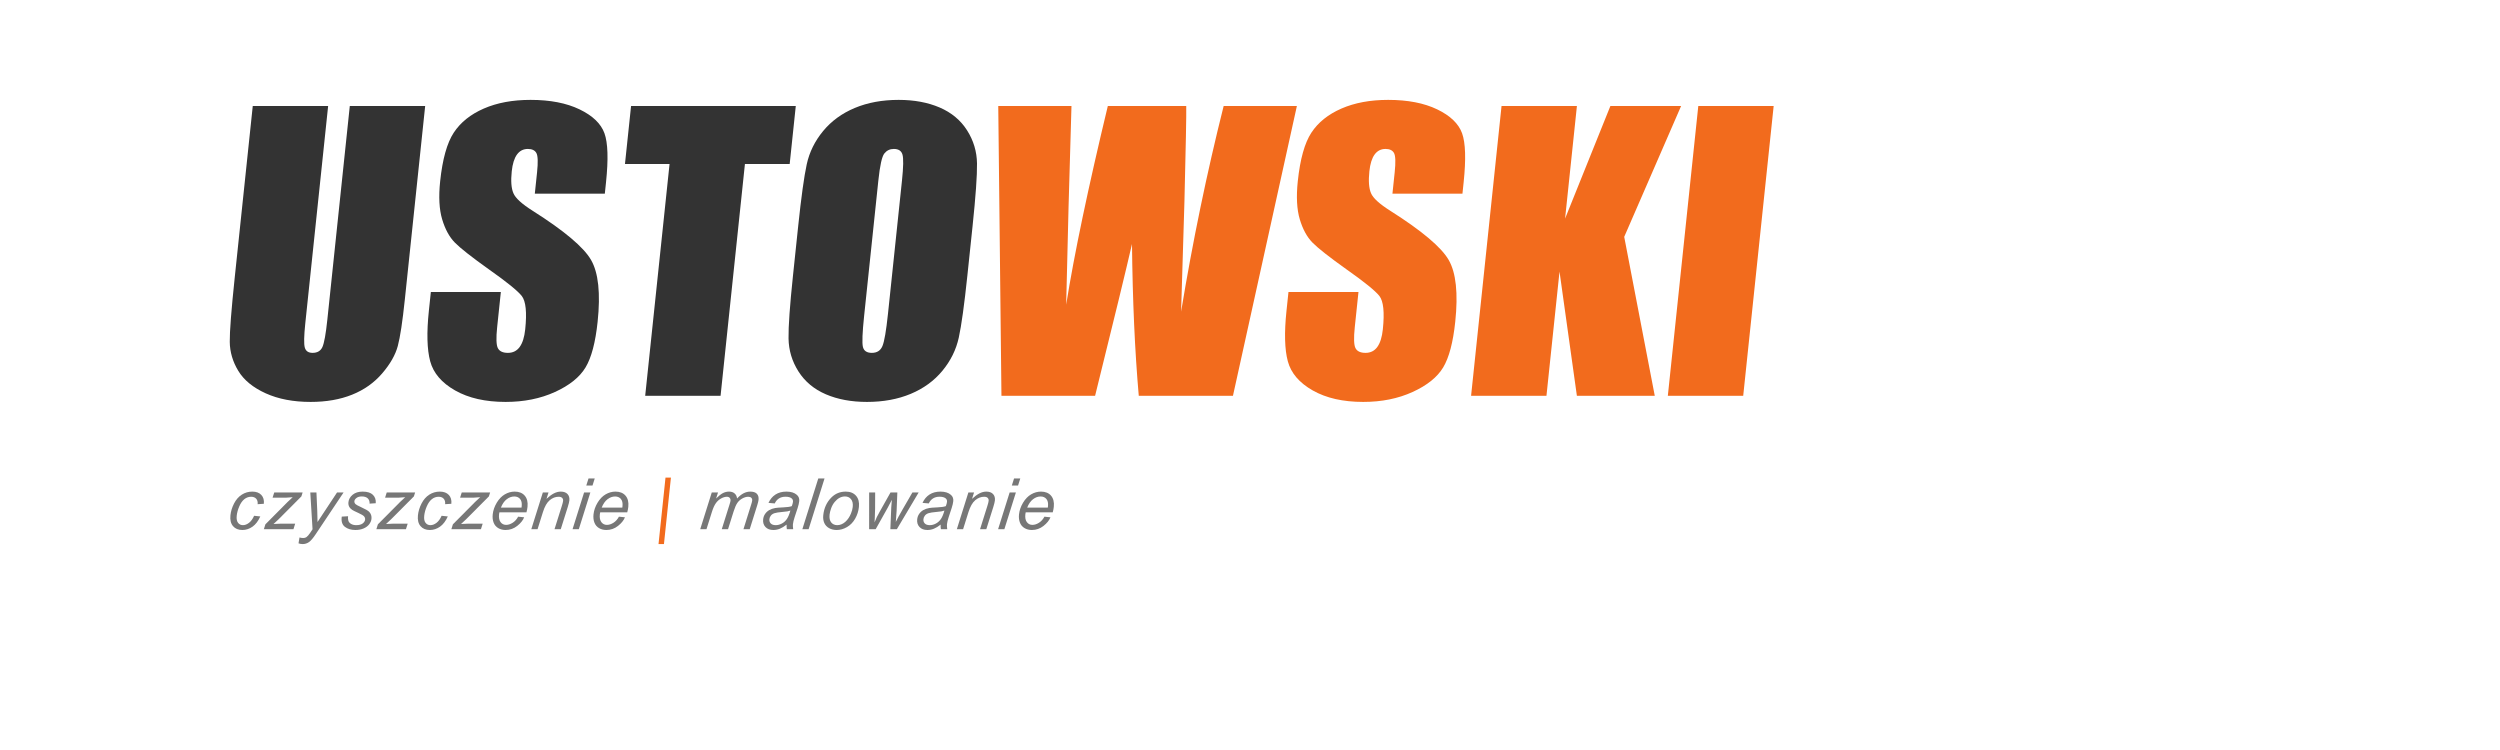
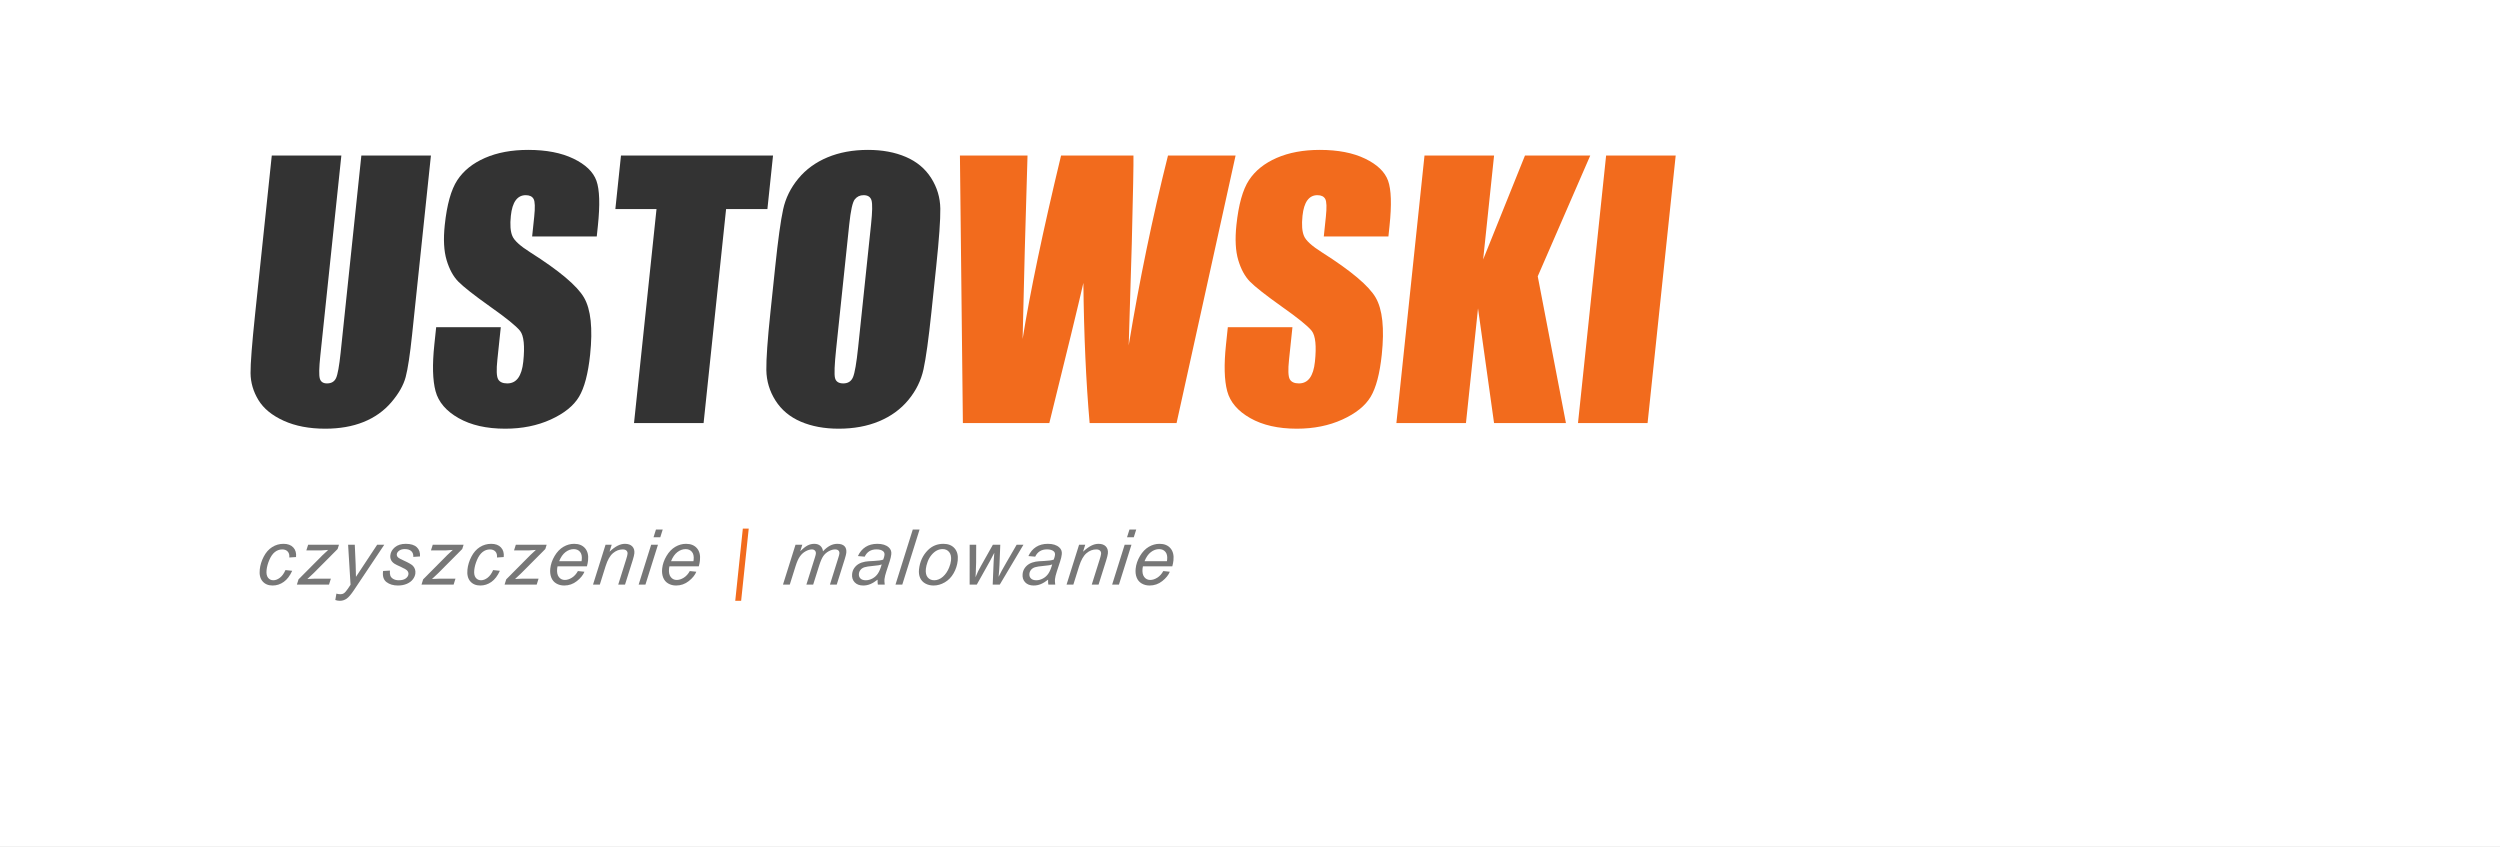
- <svg xmlns="http://www.w3.org/2000/svg" viewBox="0 0 600 180">
-   <rect width="600" height="180" fill="#ffffff" />
-   <path d="M1041 1619V537Q1041 353 1029.0 278.5Q1017 204 958.0 125.5Q899 47 802.5 6.5Q706 -34 575 -34Q430 -34 319.0 14.0Q208 62 153.0 139.0Q98 216 88.0 301.5Q78 387 78 661V1619H499V405Q499 299 510.5 269.5Q522 240 557 240Q597 240 608.5 272.5Q620 305 620 426V1619Z" transform="matrix(0.042969,0,0.004516,-0.042969,50.00,95.00)" fill="#333333" />
-   <path d="M976 1129H585V1249Q585 1333 570.0 1356.0Q555 1379 520 1379Q482 1379 462.5 1348.0Q443 1317 443 1254Q443 1173 465 1132Q486 1091 584 1033Q865 866 938 759Q1011 652 1011 414Q1011 241 970.5 159.0Q930 77 814.0 21.5Q698 -34 544 -34Q375 -34 255.5 30.0Q136 94 99.0 193.0Q62 292 62 474V580H453V383Q453 292 469.5 266.0Q486 240 528 240Q570 240 590.5 273.0Q611 306 611 371Q611 514 572 558Q532 602 375 705Q218 809 167.0 856.0Q116 903 82.5 986.0Q49 1069 49 1198Q49 1384 96.5 1470.0Q144 1556 250.0 1604.5Q356 1653 506 1653Q670 1653 785.5 1600.0Q901 1547 938.5 1466.5Q976 1386 976 1193Z" transform="matrix(0.042969,0,0.004516,-0.042969,98.12,95.00)" fill="#333333" />
-   <path d="M932 1619V1295H682V0H261V1295H12V1619Z" transform="matrix(0.042969,0,0.004516,-0.042969,143.63,95.00)" fill="#333333" />
-   <path d="M1046 671Q1046 427 1034.5 325.5Q1023 224 962.5 140.0Q902 56 799.0 11.0Q696 -34 559 -34Q429 -34 325.5 8.5Q222 51 159.0 136.0Q96 221 84.0 321.0Q72 421 72 671V948Q72 1192 83.5 1293.5Q95 1395 155.5 1479.0Q216 1563 319.0 1608.0Q422 1653 559 1653Q689 1653 792.5 1610.5Q896 1568 959.0 1483.0Q1022 1398 1034.0 1298.0Q1046 1198 1046 948ZM625 1203Q625 1316 612.5 1347.5Q600 1379 561 1379Q528 1379 510.5 1353.5Q493 1328 493 1203V447Q493 306 504.5 273.0Q516 240 558 240Q601 240 613.0 278.0Q625 316 625 459Z" transform="matrix(0.042969,0,0.004516,-0.042969,184.19,95.00)" fill="#333333" />
-   <path d="M1668 1619 1481 0H955Q883 373 828 848Q803 645 711 0H188L0 1619H409L452 1054L496 509Q519 932 612 1619H1050Q1059 1548 1096 1085L1142 470Q1177 1057 1259 1619Z" transform="matrix(0.042969,0,0.004516,-0.042969,232.27,95.00)" fill="#f26b1d" />
-   <path d="M976 1129H585V1249Q585 1333 570.0 1356.0Q555 1379 520 1379Q482 1379 462.5 1348.0Q443 1317 443 1254Q443 1173 465 1132Q486 1091 584 1033Q865 866 938 759Q1011 652 1011 414Q1011 241 970.5 159.0Q930 77 814.0 21.5Q698 -34 544 -34Q375 -34 255.5 30.0Q136 94 99.0 193.0Q62 292 62 474V580H453V383Q453 292 469.5 266.0Q486 240 528 240Q570 240 590.5 273.0Q611 306 611 371Q611 514 572 558Q532 602 375 705Q218 809 167.0 856.0Q116 903 82.5 986.0Q49 1069 49 1198Q49 1384 96.5 1470.0Q144 1556 250.0 1604.5Q356 1653 506 1653Q670 1653 785.5 1600.0Q901 1547 938.5 1466.5Q976 1386 976 1193Z" transform="matrix(0.042969,0,0.004516,-0.042969,303.95,95.00)" fill="#f26b1d" />
-   <path d="M1087 1619 846 888 1110 0H675L505 694V0H84V1619H505V990L692 1619Z" transform="matrix(0.042969,0,0.004516,-0.042969,349.45,95.00)" fill="#f26b1d" />
-   <path d="M505 1619V0H84V1619Z" transform="matrix(0.042969,0,0.004516,-0.042969,396.67,95.00)" fill="#f26b1d" />
-   <path d="M801 387 982 368Q914 169 788.5 72.5Q663 -24 503 -24Q330 -24 222.5 88.0Q115 200 115 401Q115 575 184.0 743.0Q253 911 381.5 998.5Q510 1086 675 1086Q846 1086 946.0 989.5Q1046 893 1046 734L868 722Q867 823 809.5 880.0Q752 937 658 937Q549 937 469.0 868.0Q389 799 343.5 658.5Q298 518 298 388Q298 252 358.0 184.0Q418 116 506 116Q594 116 674.5 183.0Q755 250 801 387Z" transform="matrix(0.008301,0,0.000872,-0.008301,54.00,127.00)" fill="#777777" />
-   <path d="M40 0 69 140 640 783Q701 851 776 924Q647 911 591 911H196L228 1062H1049L1025 948L449 301Q400 246 303 150Q454 159 510 159H928L895 0Z" transform="matrix(0.008301,0,0.000872,-0.008301,63.00,127.00)" fill="#777777" />
-   <path d="M0 -410 11 -240Q67 -256 120 -256Q175 -256 209 -231Q253 -198 305 -107L363 -3L186 1062H364L444 525Q468 366 485 207L960 1062H1149L472 -141Q374 -317 298.0 -374.0Q222 -431 123 -431Q60 -431 0 -410Z" transform="matrix(0.008301,0,0.000872,-0.008301,72.00,127.00)" fill="#777777" />
-   <path d="M85 363 266 374Q266 296 290.0 241.0Q314 186 378.5 151.0Q443 116 529 116Q649 116 709.0 164.0Q769 212 769 277Q769 324 733 366Q696 408 552.5 469.5Q409 531 369 556Q302 597 268.0 652.5Q234 708 234 780Q234 906 334.0 996.0Q434 1086 614 1086Q814 1086 918.5 993.5Q1023 901 1027 750L850 738Q846 834 782.0 890.0Q718 946 601 946Q507 946 455.0 903.0Q403 860 403 810Q403 760 448 722Q478 696 603 642Q811 552 865 500Q951 417 951 298Q951 219 902.5 143.0Q854 67 754.5 21.5Q655 -24 520 -24Q336 -24 207 67Q78 158 85 363Z" transform="matrix(0.008301,0,0.000872,-0.008301,81.00,127.00)" fill="#777777" />
-   <path d="M40 0 69 140 640 783Q701 851 776 924Q647 911 591 911H196L228 1062H1049L1025 948L449 301Q400 246 303 150Q454 159 510 159H928L895 0Z" transform="matrix(0.008301,0,0.000872,-0.008301,90.00,127.00)" fill="#777777" />
-   <path d="M801 387 982 368Q914 169 788.5 72.5Q663 -24 503 -24Q330 -24 222.5 88.0Q115 200 115 401Q115 575 184.0 743.0Q253 911 381.5 998.5Q510 1086 675 1086Q846 1086 946.0 989.5Q1046 893 1046 734L868 722Q867 823 809.5 880.0Q752 937 658 937Q549 937 469.0 868.0Q389 799 343.5 658.5Q298 518 298 388Q298 252 358.0 184.0Q418 116 506 116Q594 116 674.5 183.0Q755 250 801 387Z" transform="matrix(0.008301,0,0.000872,-0.008301,99.00,127.00)" fill="#777777" />
-   <path d="M40 0 69 140 640 783Q701 851 776 924Q647 911 591 911H196L228 1062H1049L1025 948L449 301Q400 246 303 150Q454 159 510 159H928L895 0Z" transform="matrix(0.008301,0,0.000872,-0.008301,108.00,127.00)" fill="#777777" />
-   <path d="M848 361 1024 343Q986 212 849.5 94.0Q713 -24 524 -24Q406 -24 307.5 30.5Q209 85 157.5 189.0Q106 293 106 426Q106 600 186.5 763.5Q267 927 395.0 1006.5Q523 1086 672 1086Q862 1086 975.5 968.0Q1089 850 1089 646Q1089 568 1075 486H293Q289 455 289 430Q289 281 357.5 202.5Q426 124 525 124Q618 124 708.0 185.0Q798 246 848 361ZM322 624H918Q919 652 919 664Q919 800 851.0 872.5Q783 945 676 945Q560 945 464.5 865.0Q369 785 322 624Z" transform="matrix(0.008301,0,0.000872,-0.008301,117.00,127.00)" fill="#777777" />
-   <path d="M68 0 290 1062H454L415 877Q522 986 615.0 1036.0Q708 1086 805 1086Q934 1086 1007.5 1016.0Q1081 946 1081 829Q1081 770 1055 643L920 0H739L880 673Q901 771 901 818Q901 871 864.5 904.0Q828 937 759 937Q620 937 511.5 837.0Q403 737 352 494L249 0Z" transform="matrix(0.008301,0,0.000872,-0.008301,126.95,127.00)" fill="#777777" />
-   <path d="M325 1261 368 1466H548L505 1261ZM61 0 283 1062H464L242 0Z" transform="matrix(0.008301,0,0.000872,-0.008301,136.91,127.00)" fill="#777777" />
-   <path d="M848 361 1024 343Q986 212 849.5 94.0Q713 -24 524 -24Q406 -24 307.5 30.5Q209 85 157.5 189.0Q106 293 106 426Q106 600 186.5 763.5Q267 927 395.0 1006.5Q523 1086 672 1086Q862 1086 975.5 968.0Q1089 850 1089 646Q1089 568 1075 486H293Q289 455 289 430Q289 281 357.5 202.5Q426 124 525 124Q618 124 708.0 185.0Q798 246 848 361ZM322 624H918Q919 652 919 664Q919 800 851.0 872.5Q783 945 676 945Q560 945 464.5 865.0Q369 785 322 624Z" transform="matrix(0.008301,0,0.000872,-0.008301,141.19,127.00)" fill="#777777" />
-   <path d="M188 -431V1491H345V-431Z" transform="matrix(0.008301,0,0.000872,-0.008301,156.86,127.00)" fill="#f26b1d" />
-   <path d="M67 0 289 1062H470L433 887Q534 1000 613.5 1043.0Q693 1086 786 1086Q885 1086 951.5 1033.5Q1018 981 1039 887Q1120 987 1209.5 1036.5Q1299 1086 1398 1086Q1531 1086 1597.5 1023.0Q1664 960 1664 846Q1664 797 1641 684L1498 0H1317L1463 702Q1482 788 1482 825Q1482 877 1449.0 907.0Q1416 937 1356 937Q1275 937 1191.0 888.0Q1107 839 1060.5 759.5Q1014 680 979 515L871 0H690L840 717Q856 790 856 821Q856 873 823.5 905.0Q791 937 739 937Q662 937 577.5 888.0Q493 839 440.0 751.5Q387 664 353 502L248 0Z" transform="matrix(0.008301,0,0.000872,-0.008301,167.50,127.00)" fill="#777777" />
-   <path d="M784 132Q690 51 603.0 13.5Q516 -24 417 -24Q270 -24 180.0 62.5Q90 149 90 284Q90 373 130.5 441.5Q171 510 238.0 551.5Q305 593 402 611Q463 623 633.5 630.0Q804 637 878 666Q899 740 899 789Q899 852 853 888Q790 938 669 938Q555 938 482.5 887.5Q410 837 377 744L194 760Q250 918 371.5 1002.0Q493 1086 678 1086Q875 1086 990 992Q1078 922 1078 810Q1078 725 1053 613L994 349Q966 223 966 144Q966 94 988 0H805Q790 52 784 132ZM851 538Q813 523 769.5 515.0Q726 507 624 498Q466 484 401.0 462.5Q336 441 303.0 394.0Q270 347 270 290Q270 214 322.5 165.0Q375 116 472 116Q562 116 645.0 163.5Q728 211 776.0 296.0Q824 381 851 538Z" transform="matrix(0.008301,0,0.000872,-0.008301,182.16,127.00)" fill="#777777" />
-   <path d="M54 0 360 1466H541L235 0Z" transform="matrix(0.008301,0,0.000872,-0.008301,192.12,127.00)" fill="#777777" />
-   <path d="M100 403Q100 714 283 918Q434 1086 679 1086Q871 1086 988.5 966.0Q1106 846 1106 642Q1106 459 1032.0 301.5Q958 144 821.5 60.0Q685 -24 534 -24Q410 -24 308.5 29.0Q207 82 153.5 179.0Q100 276 100 403ZM281 421Q281 271 353.0 193.5Q425 116 536 116Q594 116 651.0 139.5Q708 163 757.0 211.0Q806 259 840.5 320.5Q875 382 896 453Q927 552 927 643Q927 787 854.5 866.5Q782 946 672 946Q587 946 517.0 905.5Q447 865 390.5 787.0Q334 709 307.5 605.5Q281 502 281 421Z" transform="matrix(0.008301,0,0.000872,-0.008301,196.40,127.00)" fill="#777777" />
-   <path d="M270 0 159 1062H333L381 585L400 317Q402 287 406 196Q436 298 457.0 352.5Q478 407 524 508L777 1062H974L1009 531Q1017 410 1019 208Q1069 342 1182 580L1410 1062H1591L1072 0H884L844 623Q840 681 838 849Q797 742 741 618L460 0Z" transform="matrix(0.008301,0,0.000872,-0.008301,206.35,127.00)" fill="#777777" />
-   <path d="M784 132Q690 51 603.0 13.5Q516 -24 417 -24Q270 -24 180.0 62.5Q90 149 90 284Q90 373 130.5 441.5Q171 510 238.0 551.5Q305 593 402 611Q463 623 633.5 630.0Q804 637 878 666Q899 740 899 789Q899 852 853 888Q790 938 669 938Q555 938 482.5 887.5Q410 837 377 744L194 760Q250 918 371.5 1002.0Q493 1086 678 1086Q875 1086 990 992Q1078 922 1078 810Q1078 725 1053 613L994 349Q966 223 966 144Q966 94 988 0H805Q790 52 784 132ZM851 538Q813 523 769.5 515.0Q726 507 624 498Q466 484 401.0 462.5Q336 441 303.0 394.0Q270 347 270 290Q270 214 322.5 165.0Q375 116 472 116Q562 116 645.0 163.5Q728 211 776.0 296.0Q824 381 851 538Z" transform="matrix(0.008301,0,0.000872,-0.008301,219.13,127.00)" fill="#777777" />
-   <path d="M68 0 290 1062H454L415 877Q522 986 615.0 1036.0Q708 1086 805 1086Q934 1086 1007.5 1016.0Q1081 946 1081 829Q1081 770 1055 643L920 0H739L880 673Q901 771 901 818Q901 871 864.5 904.0Q828 937 759 937Q620 937 511.5 837.0Q403 737 352 494L249 0Z" transform="matrix(0.008301,0,0.000872,-0.008301,229.08,127.00)" fill="#777777" />
-   <path d="M325 1261 368 1466H548L505 1261ZM61 0 283 1062H464L242 0Z" transform="matrix(0.008301,0,0.000872,-0.008301,239.04,127.00)" fill="#777777" />
-   <path d="M848 361 1024 343Q986 212 849.5 94.0Q713 -24 524 -24Q406 -24 307.5 30.5Q209 85 157.5 189.0Q106 293 106 426Q106 600 186.5 763.5Q267 927 395.0 1006.5Q523 1086 672 1086Q862 1086 975.5 968.0Q1089 850 1089 646Q1089 568 1075 486H293Q289 455 289 430Q289 281 357.5 202.5Q426 124 525 124Q618 124 708.0 185.0Q798 246 848 361ZM322 624H918Q919 652 919 664Q919 800 851.0 872.5Q783 945 676 945Q560 945 464.5 865.0Q369 785 322 624Z" transform="matrix(0.008301,0,0.000872,-0.008301,243.31,127.00)" fill="#777777" />
+ <svg xmlns="http://www.w3.org/2000/svg" viewBox="0 0 650 220">
+   <rect width="650" height="220" fill="#ffffff" />
+   <path d="M1041 1619V537Q1041 353 1029.0 278.5Q1017 204 958.0 125.5Q899 47 802.5 6.5Q706 -34 575 -34Q430 -34 319.0 14.0Q208 62 153.0 139.0Q98 216 88.0 301.5Q78 387 78 661V1619H499V405Q499 299 510.5 269.5Q522 240 557 240Q597 240 608.5 272.5Q620 305 620 426V1619Z" transform="matrix(0.042969,0,0.004516,-0.042969,60.00,110.00)" fill="#333333" />
+   <path d="M976 1129H585V1249Q585 1333 570.0 1356.0Q555 1379 520 1379Q482 1379 462.5 1348.0Q443 1317 443 1254Q443 1173 465 1132Q486 1091 584 1033Q865 866 938 759Q1011 652 1011 414Q1011 241 970.5 159.0Q930 77 814.0 21.5Q698 -34 544 -34Q375 -34 255.5 30.0Q136 94 99.0 193.0Q62 292 62 474V580H453V383Q453 292 469.5 266.0Q486 240 528 240Q570 240 590.5 273.0Q611 306 611 371Q611 514 572 558Q532 602 375 705Q218 809 167.0 856.0Q116 903 82.5 986.0Q49 1069 49 1198Q49 1384 96.5 1470.0Q144 1556 250.0 1604.5Q356 1653 506 1653Q670 1653 785.5 1600.0Q901 1547 938.5 1466.5Q976 1386 976 1193Z" transform="matrix(0.042969,0,0.004516,-0.042969,108.12,110.00)" fill="#333333" />
+   <path d="M932 1619V1295H682V0H261V1295H12V1619Z" transform="matrix(0.042969,0,0.004516,-0.042969,153.63,110.00)" fill="#333333" />
+   <path d="M1046 671Q1046 427 1034.5 325.5Q1023 224 962.5 140.0Q902 56 799.0 11.0Q696 -34 559 -34Q429 -34 325.5 8.5Q222 51 159.0 136.0Q96 221 84.0 321.0Q72 421 72 671V948Q72 1192 83.5 1293.5Q95 1395 155.5 1479.0Q216 1563 319.0 1608.0Q422 1653 559 1653Q689 1653 792.5 1610.5Q896 1568 959.0 1483.0Q1022 1398 1034.0 1298.0Q1046 1198 1046 948ZM625 1203Q625 1316 612.5 1347.5Q600 1379 561 1379Q528 1379 510.5 1353.5Q493 1328 493 1203V447Q493 306 504.5 273.0Q516 240 558 240Q601 240 613.0 278.0Q625 316 625 459Z" transform="matrix(0.042969,0,0.004516,-0.042969,194.19,110.00)" fill="#333333" />
+   <path d="M1668 1619 1481 0H955Q883 373 828 848Q803 645 711 0H188L0 1619H409L452 1054L496 509Q519 932 612 1619H1050Q1059 1548 1096 1085L1142 470Q1177 1057 1259 1619Z" transform="matrix(0.042969,0,0.004516,-0.042969,242.27,110.00)" fill="#f26b1d" />
+   <path d="M976 1129H585V1249Q585 1333 570.0 1356.0Q555 1379 520 1379Q482 1379 462.5 1348.0Q443 1317 443 1254Q443 1173 465 1132Q486 1091 584 1033Q865 866 938 759Q1011 652 1011 414Q1011 241 970.5 159.0Q930 77 814.0 21.5Q698 -34 544 -34Q375 -34 255.5 30.0Q136 94 99.0 193.0Q62 292 62 474V580H453V383Q453 292 469.5 266.0Q486 240 528 240Q570 240 590.5 273.0Q611 306 611 371Q611 514 572 558Q532 602 375 705Q218 809 167.0 856.0Q116 903 82.5 986.0Q49 1069 49 1198Q49 1384 96.5 1470.0Q144 1556 250.0 1604.5Q356 1653 506 1653Q670 1653 785.5 1600.0Q901 1547 938.5 1466.5Q976 1386 976 1193Z" transform="matrix(0.042969,0,0.004516,-0.042969,313.95,110.00)" fill="#f26b1d" />
+   <path d="M1087 1619 846 888 1110 0H675L505 694V0H84V1619H505V990L692 1619Z" transform="matrix(0.042969,0,0.004516,-0.042969,359.45,110.00)" fill="#f26b1d" />
+   <path d="M505 1619V0H84V1619Z" transform="matrix(0.042969,0,0.004516,-0.042969,406.67,110.00)" fill="#f26b1d" />
+   <path d="M801 387 982 368Q914 169 788.5 72.5Q663 -24 503 -24Q330 -24 222.5 88.0Q115 200 115 401Q115 575 184.0 743.0Q253 911 381.5 998.5Q510 1086 675 1086Q846 1086 946.0 989.5Q1046 893 1046 734L868 722Q867 823 809.5 880.0Q752 937 658 937Q549 937 469.0 868.0Q389 799 343.5 658.5Q298 518 298 388Q298 252 358.0 184.0Q418 116 506 116Q594 116 674.5 183.0Q755 250 801 387Z" transform="matrix(0.009766,0,0.001026,-0.009766,66.00,152.00)" fill="#777777" />
+   <path d="M40 0 69 140 640 783Q701 851 776 924Q647 911 591 911H196L228 1062H1049L1025 948L449 301Q400 246 303 150Q454 159 510 159H928L895 0Z" transform="matrix(0.009766,0,0.001026,-0.009766,76.80,152.00)" fill="#777777" />
+   <path d="M0 -410 11 -240Q67 -256 120 -256Q175 -256 209 -231Q253 -198 305 -107L363 -3L186 1062H364L444 525Q468 366 485 207L960 1062H1149L472 -141Q374 -317 298.0 -374.0Q222 -431 123 -431Q60 -431 0 -410Z" transform="matrix(0.009766,0,0.001026,-0.009766,87.60,152.00)" fill="#777777" />
+   <path d="M85 363 266 374Q266 296 290.0 241.0Q314 186 378.5 151.0Q443 116 529 116Q649 116 709.0 164.0Q769 212 769 277Q769 324 733 366Q696 408 552.5 469.5Q409 531 369 556Q302 597 268.0 652.5Q234 708 234 780Q234 906 334.0 996.0Q434 1086 614 1086Q814 1086 918.5 993.5Q1023 901 1027 750L850 738Q846 834 782.0 890.0Q718 946 601 946Q507 946 455.0 903.0Q403 860 403 810Q403 760 448 722Q478 696 603 642Q811 552 865 500Q951 417 951 298Q951 219 902.5 143.0Q854 67 754.5 21.5Q655 -24 520 -24Q336 -24 207 67Q78 158 85 363Z" transform="matrix(0.009766,0,0.001026,-0.009766,98.40,152.00)" fill="#777777" />
+   <path d="M40 0 69 140 640 783Q701 851 776 924Q647 911 591 911H196L228 1062H1049L1025 948L449 301Q400 246 303 150Q454 159 510 159H928L895 0Z" transform="matrix(0.009766,0,0.001026,-0.009766,109.20,152.00)" fill="#777777" />
+   <path d="M801 387 982 368Q914 169 788.5 72.5Q663 -24 503 -24Q330 -24 222.5 88.0Q115 200 115 401Q115 575 184.0 743.0Q253 911 381.5 998.5Q510 1086 675 1086Q846 1086 946.0 989.5Q1046 893 1046 734L868 722Q867 823 809.5 880.0Q752 937 658 937Q549 937 469.0 868.0Q389 799 343.5 658.5Q298 518 298 388Q298 252 358.0 184.0Q418 116 506 116Q594 116 674.5 183.0Q755 250 801 387Z" transform="matrix(0.009766,0,0.001026,-0.009766,120.00,152.00)" fill="#777777" />
+   <path d="M40 0 69 140 640 783Q701 851 776 924Q647 911 591 911H196L228 1062H1049L1025 948L449 301Q400 246 303 150Q454 159 510 159H928L895 0Z" transform="matrix(0.009766,0,0.001026,-0.009766,130.80,152.00)" fill="#777777" />
+   <path d="M848 361 1024 343Q986 212 849.5 94.0Q713 -24 524 -24Q406 -24 307.5 30.5Q209 85 157.5 189.0Q106 293 106 426Q106 600 186.5 763.5Q267 927 395.0 1006.5Q523 1086 672 1086Q862 1086 975.5 968.0Q1089 850 1089 646Q1089 568 1075 486H293Q289 455 289 430Q289 281 357.5 202.5Q426 124 525 124Q618 124 708.0 185.0Q798 246 848 361ZM322 624H918Q919 652 919 664Q919 800 851.0 872.5Q783 945 676 945Q560 945 464.5 865.0Q369 785 322 624Z" transform="matrix(0.009766,0,0.001026,-0.009766,141.60,152.00)" fill="#777777" />
+   <path d="M68 0 290 1062H454L415 877Q522 986 615.0 1036.0Q708 1086 805 1086Q934 1086 1007.5 1016.0Q1081 946 1081 829Q1081 770 1055 643L920 0H739L880 673Q901 771 901 818Q901 871 864.5 904.0Q828 937 759 937Q620 937 511.5 837.0Q403 737 352 494L249 0Z" transform="matrix(0.009766,0,0.001026,-0.009766,153.52,152.00)" fill="#777777" />
+   <path d="M325 1261 368 1466H548L505 1261ZM61 0 283 1062H464L242 0Z" transform="matrix(0.009766,0,0.001026,-0.009766,165.45,152.00)" fill="#777777" />
+   <path d="M848 361 1024 343Q986 212 849.5 94.0Q713 -24 524 -24Q406 -24 307.5 30.5Q209 85 157.5 189.0Q106 293 106 426Q106 600 186.5 763.5Q267 927 395.0 1006.5Q523 1086 672 1086Q862 1086 975.5 968.0Q1089 850 1089 646Q1089 568 1075 486H293Q289 455 289 430Q289 281 357.5 202.5Q426 124 525 124Q618 124 708.0 185.0Q798 246 848 361ZM322 624H918Q919 652 919 664Q919 800 851.0 872.5Q783 945 676 945Q560 945 464.5 865.0Q369 785 322 624Z" transform="matrix(0.009766,0,0.001026,-0.009766,170.69,152.00)" fill="#777777" />
+   <path d="M188 -431V1491H345V-431Z" transform="matrix(0.009766,0,0.001026,-0.009766,189.77,152.00)" fill="#f26b1d" />
+   <path d="M67 0 289 1062H470L433 887Q534 1000 613.5 1043.0Q693 1086 786 1086Q885 1086 951.5 1033.5Q1018 981 1039 887Q1120 987 1209.5 1036.5Q1299 1086 1398 1086Q1531 1086 1597.5 1023.0Q1664 960 1664 846Q1664 797 1641 684L1498 0H1317L1463 702Q1482 788 1482 825Q1482 877 1449.0 907.0Q1416 937 1356 937Q1275 937 1191.0 888.0Q1107 839 1060.5 759.5Q1014 680 979 515L871 0H690L840 717Q856 790 856 821Q856 873 823.5 905.0Q791 937 739 937Q662 937 577.5 888.0Q493 839 440.0 751.5Q387 664 353 502L248 0Z" transform="matrix(0.009766,0,0.001026,-0.009766,202.92,152.00)" fill="#777777" />
+   <path d="M784 132Q690 51 603.0 13.5Q516 -24 417 -24Q270 -24 180.0 62.5Q90 149 90 284Q90 373 130.5 441.5Q171 510 238.0 551.5Q305 593 402 611Q463 623 633.5 630.0Q804 637 878 666Q899 740 899 789Q899 852 853 888Q790 938 669 938Q555 938 482.5 887.5Q410 837 377 744L194 760Q250 918 371.5 1002.0Q493 1086 678 1086Q875 1086 990 992Q1078 922 1078 810Q1078 725 1053 613L994 349Q966 223 966 144Q966 94 988 0H805Q790 52 784 132ZM851 538Q813 523 769.5 515.0Q726 507 624 498Q466 484 401.0 462.5Q336 441 303.0 394.0Q270 347 270 290Q270 214 322.5 165.0Q375 116 472 116Q562 116 645.0 163.5Q728 211 776.0 296.0Q824 381 851 538Z" transform="matrix(0.009766,0,0.001026,-0.009766,220.38,152.00)" fill="#777777" />
+   <path d="M54 0 360 1466H541L235 0Z" transform="matrix(0.009766,0,0.001026,-0.009766,232.30,152.00)" fill="#777777" />
+   <path d="M100 403Q100 714 283 918Q434 1086 679 1086Q871 1086 988.5 966.0Q1106 846 1106 642Q1106 459 1032.0 301.5Q958 144 821.5 60.0Q685 -24 534 -24Q410 -24 308.5 29.0Q207 82 153.5 179.0Q100 276 100 403ZM281 421Q281 271 353.0 193.5Q425 116 536 116Q594 116 651.0 139.5Q708 163 757.0 211.0Q806 259 840.5 320.5Q875 382 896 453Q927 552 927 643Q927 787 854.5 866.5Q782 946 672 946Q587 946 517.0 905.5Q447 865 390.5 787.0Q334 709 307.5 605.5Q281 502 281 421Z" transform="matrix(0.009766,0,0.001026,-0.009766,237.55,152.00)" fill="#777777" />
+   <path d="M270 0 159 1062H333L381 585L400 317Q402 287 406 196Q436 298 457.0 352.5Q478 407 524 508L777 1062H974L1009 531Q1017 410 1019 208Q1069 342 1182 580L1410 1062H1591L1072 0H884L844 623Q840 681 838 849Q797 742 741 618L460 0Z" transform="matrix(0.009766,0,0.001026,-0.009766,249.47,152.00)" fill="#777777" />
+   <path d="M784 132Q690 51 603.0 13.5Q516 -24 417 -24Q270 -24 180.0 62.5Q90 149 90 284Q90 373 130.5 441.5Q171 510 238.0 551.5Q305 593 402 611Q463 623 633.5 630.0Q804 637 878 666Q899 740 899 789Q899 852 853 888Q790 938 669 938Q555 938 482.5 887.5Q410 837 377 744L194 760Q250 918 371.5 1002.0Q493 1086 678 1086Q875 1086 990 992Q1078 922 1078 810Q1078 725 1053 613L994 349Q966 223 966 144Q966 94 988 0H805Q790 52 784 132ZM851 538Q813 523 769.5 515.0Q726 507 624 498Q466 484 401.0 462.5Q336 441 303.0 394.0Q270 347 270 290Q270 214 322.5 165.0Q375 116 472 116Q562 116 645.0 163.5Q728 211 776.0 296.0Q824 381 851 538Z" transform="matrix(0.009766,0,0.001026,-0.009766,264.71,152.00)" fill="#777777" />
+   <path d="M68 0 290 1062H454L415 877Q522 986 615.0 1036.0Q708 1086 805 1086Q934 1086 1007.5 1016.0Q1081 946 1081 829Q1081 770 1055 643L920 0H739L880 673Q901 771 901 818Q901 871 864.5 904.0Q828 937 759 937Q620 937 511.5 837.0Q403 737 352 494L249 0Z" transform="matrix(0.009766,0,0.001026,-0.009766,276.64,152.00)" fill="#777777" />
+   <path d="M325 1261 368 1466H548L505 1261ZM61 0 283 1062H464L242 0Z" transform="matrix(0.009766,0,0.001026,-0.009766,288.56,152.00)" fill="#777777" />
+   <path d="M848 361 1024 343Q986 212 849.5 94.0Q713 -24 524 -24Q406 -24 307.5 30.5Q209 85 157.5 189.0Q106 293 106 426Q106 600 186.5 763.5Q267 927 395.0 1006.5Q523 1086 672 1086Q862 1086 975.5 968.0Q1089 850 1089 646Q1089 568 1075 486H293Q289 455 289 430Q289 281 357.5 202.5Q426 124 525 124Q618 124 708.0 185.0Q798 246 848 361ZM322 624H918Q919 652 919 664Q919 800 851.0 872.5Q783 945 676 945Q560 945 464.5 865.0Q369 785 322 624Z" transform="matrix(0.009766,0,0.001026,-0.009766,293.80,152.00)" fill="#777777" />
</svg>
